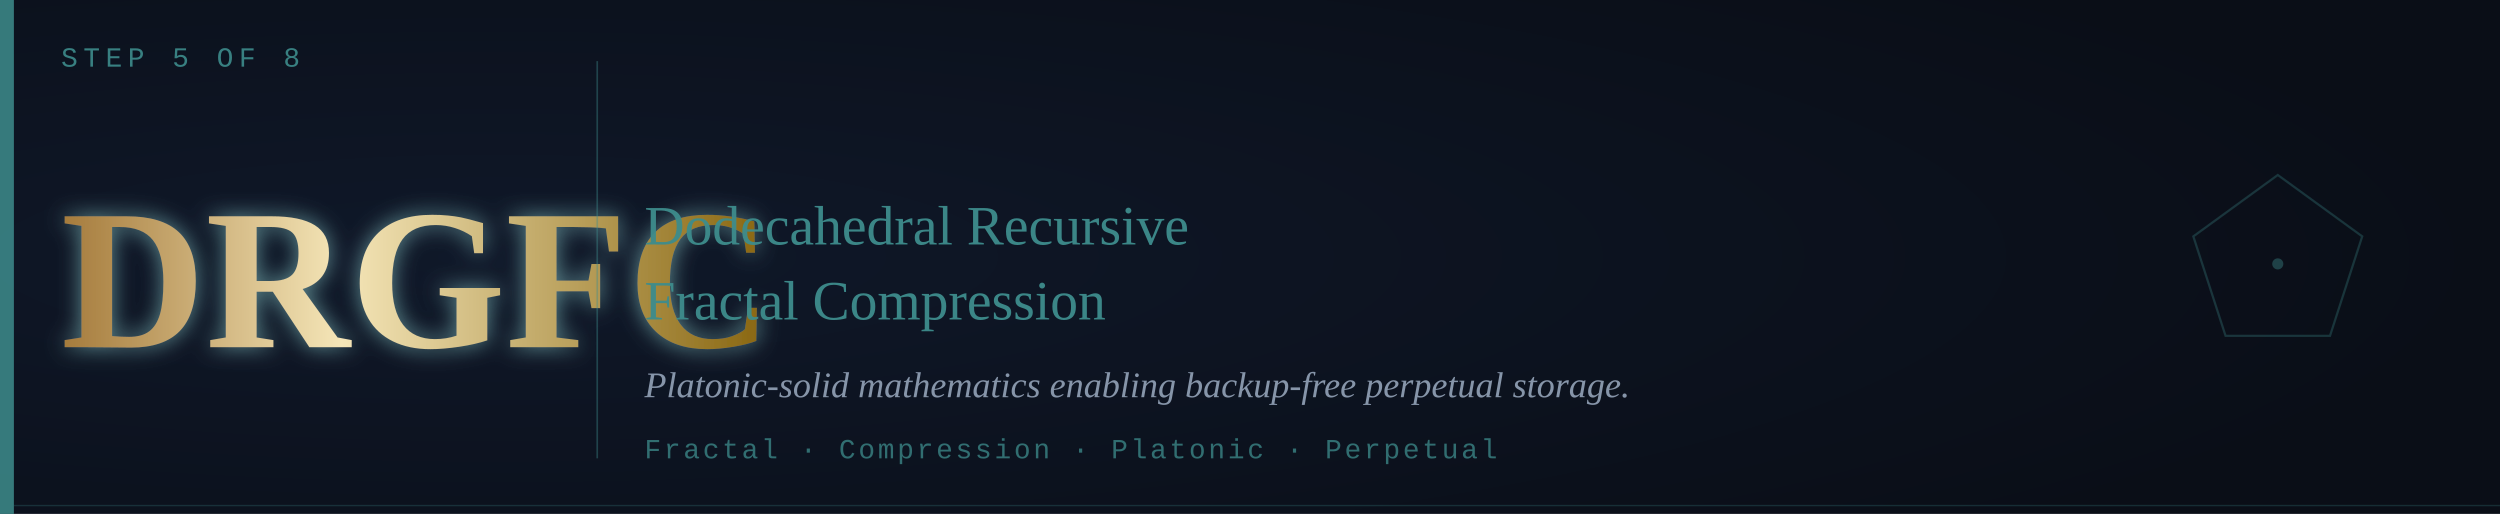
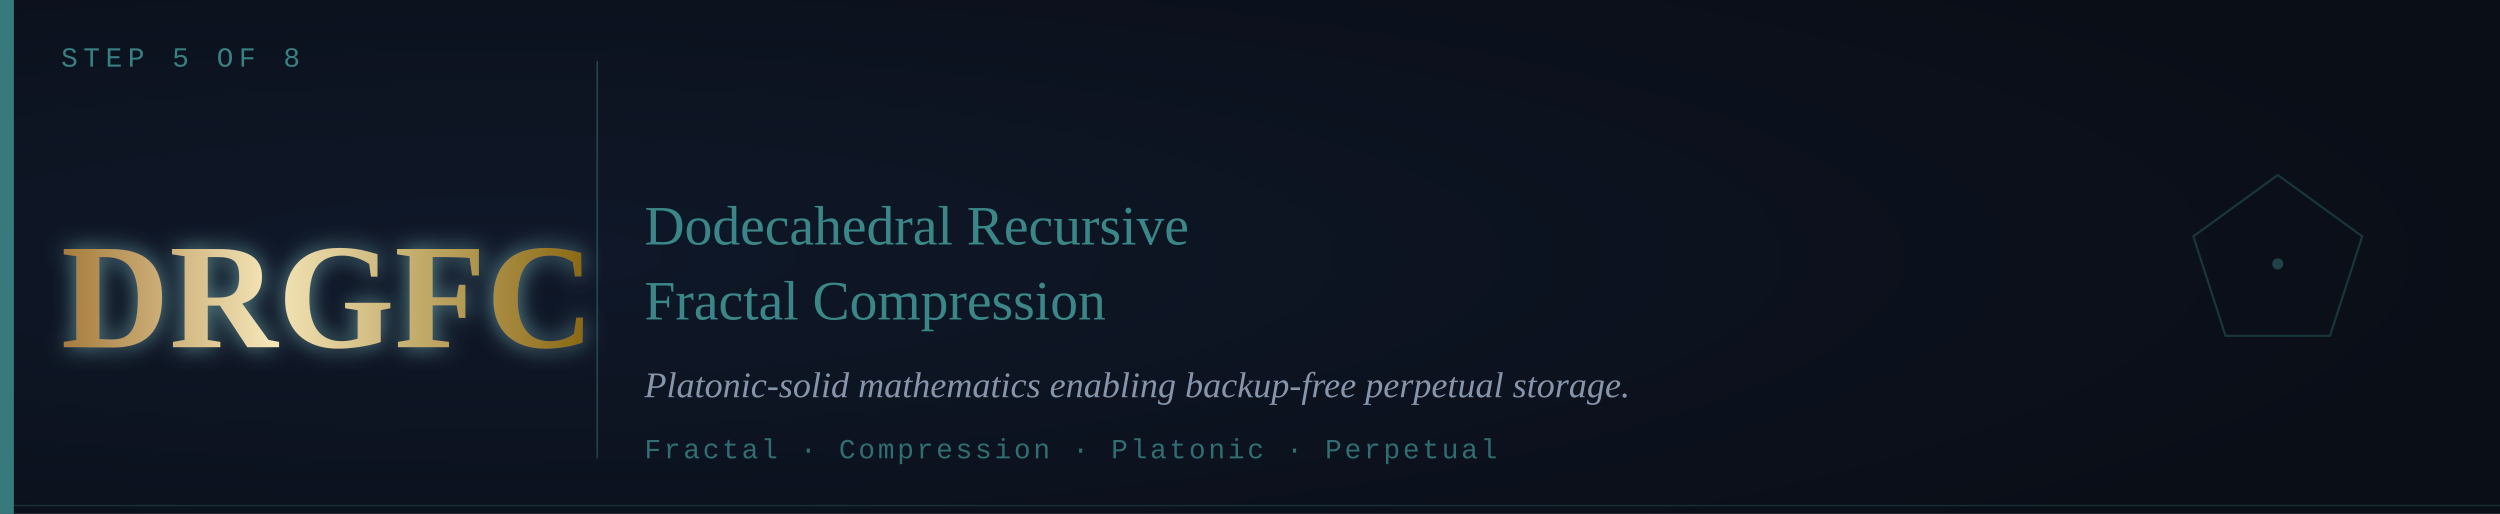
<svg xmlns="http://www.w3.org/2000/svg" viewBox="0 0 900 185" width="900" height="185">
  <defs>
    <radialGradient id="bg" cx="20%" cy="50%" r="80%">
      <stop offset="0%" stop-color="#0F1829" />
      <stop offset="100%" stop-color="#0A0E17" />
    </radialGradient>
    <filter id="tg" x="-40%" y="-40%" width="180%" height="180%">
      <feGaussianBlur in="SourceGraphic" stdDeviation="4" result="b" />
      <feColorMatrix in="b" type="matrix" values="0 0 0 0 0.24 0 0 0 0 0.55 0 0 0 0 0.55 0 0 0 0.7 0" result="tb" />
      <feMerge>
        <feMergeNode in="tb" />
        <feMergeNode in="SourceGraphic" />
      </feMerge>
    </filter>
    <filter id="gg" x="-30%" y="-30%" width="160%" height="160%">
      <feGaussianBlur in="SourceGraphic" stdDeviation="3.5" result="b" />
      <feColorMatrix in="b" type="matrix" values="0 0 0 0 0.79 0 0 0 0 0.66 0 0 0 0 0.30 0 0 0 0.6 0" result="gb" />
      <feMerge>
        <feMergeNode in="gb" />
        <feMergeNode in="SourceGraphic" />
      </feMerge>
    </filter>
    <linearGradient id="gt" x1="0" y1="0" x2="1" y2="0">
      <stop offset="0%" stop-color="#A67C3D" />
      <stop offset="40%" stop-color="#F5E6B8" />
      <stop offset="100%" stop-color="#8B6914" />
    </linearGradient>
  </defs>
  <rect width="900" height="185" fill="url(#bg)" />
  <rect x="0" y="0" width="5" height="185" fill="#3D8C8C" opacity="0.85" />
  <line x1="5" y1="182" x2="900" y2="182" stroke="#3D8C8C" stroke-width="0.5" opacity="0.25" />
  <text x="22" y="24" font-family="'Courier New',monospace" font-size="10" fill="#3D8C8C" letter-spacing="2" opacity="0.9">STEP 5 OF 8</text>
-   <text x="22" y="125" font-family="Georgia,'Times New Roman',serif" font-size="72" font-weight="bold" fill="url(#gt)" filter="url(#tg)">DRGFC</text>
+   <text x="22" y="125" font-family="Georgia,'Times New Roman',serif" font-size="54" font-weight="bold" fill="url(#gt)" filter="url(#tg)">DRGFC</text>
  <line x1="215" y1="22" x2="215" y2="165" stroke="#3D8C8C" stroke-width="0.6" opacity="0.4" />
  <text x="232" y="88" font-family="Georgia,'Times New Roman',serif" font-size="20" fill="#3D8C8C" opacity="0.95">Dodecahedral Recursive</text>
  <text x="232" y="115" font-family="Georgia,'Times New Roman',serif" font-size="20" fill="#3D8C8C" opacity="0.95">Fractal Compression</text>
  <text x="232" y="143" font-family="Georgia,'Times New Roman',serif" font-size="13" font-style="italic" fill="#94A3B8" opacity="0.9">Platonic-solid mathematics enabling backup-free perpetual storage.</text>
  <text x="232" y="165" font-family="'Courier New',monospace" font-size="10" fill="#3D8C8C" letter-spacing="1" opacity="0.75">Fractal · Compression · Platonic · Perpetual</text>
  <polygon points="820,63 850.4,85.1 838.8,120.9 801.2,120.9 789.6,85.1" fill="none" stroke="#3D8C8C" stroke-width="0.8" opacity="0.3" />
  <circle cx="820" cy="95" r="2" fill="#3D8C8C" opacity="0.4" />
</svg>
